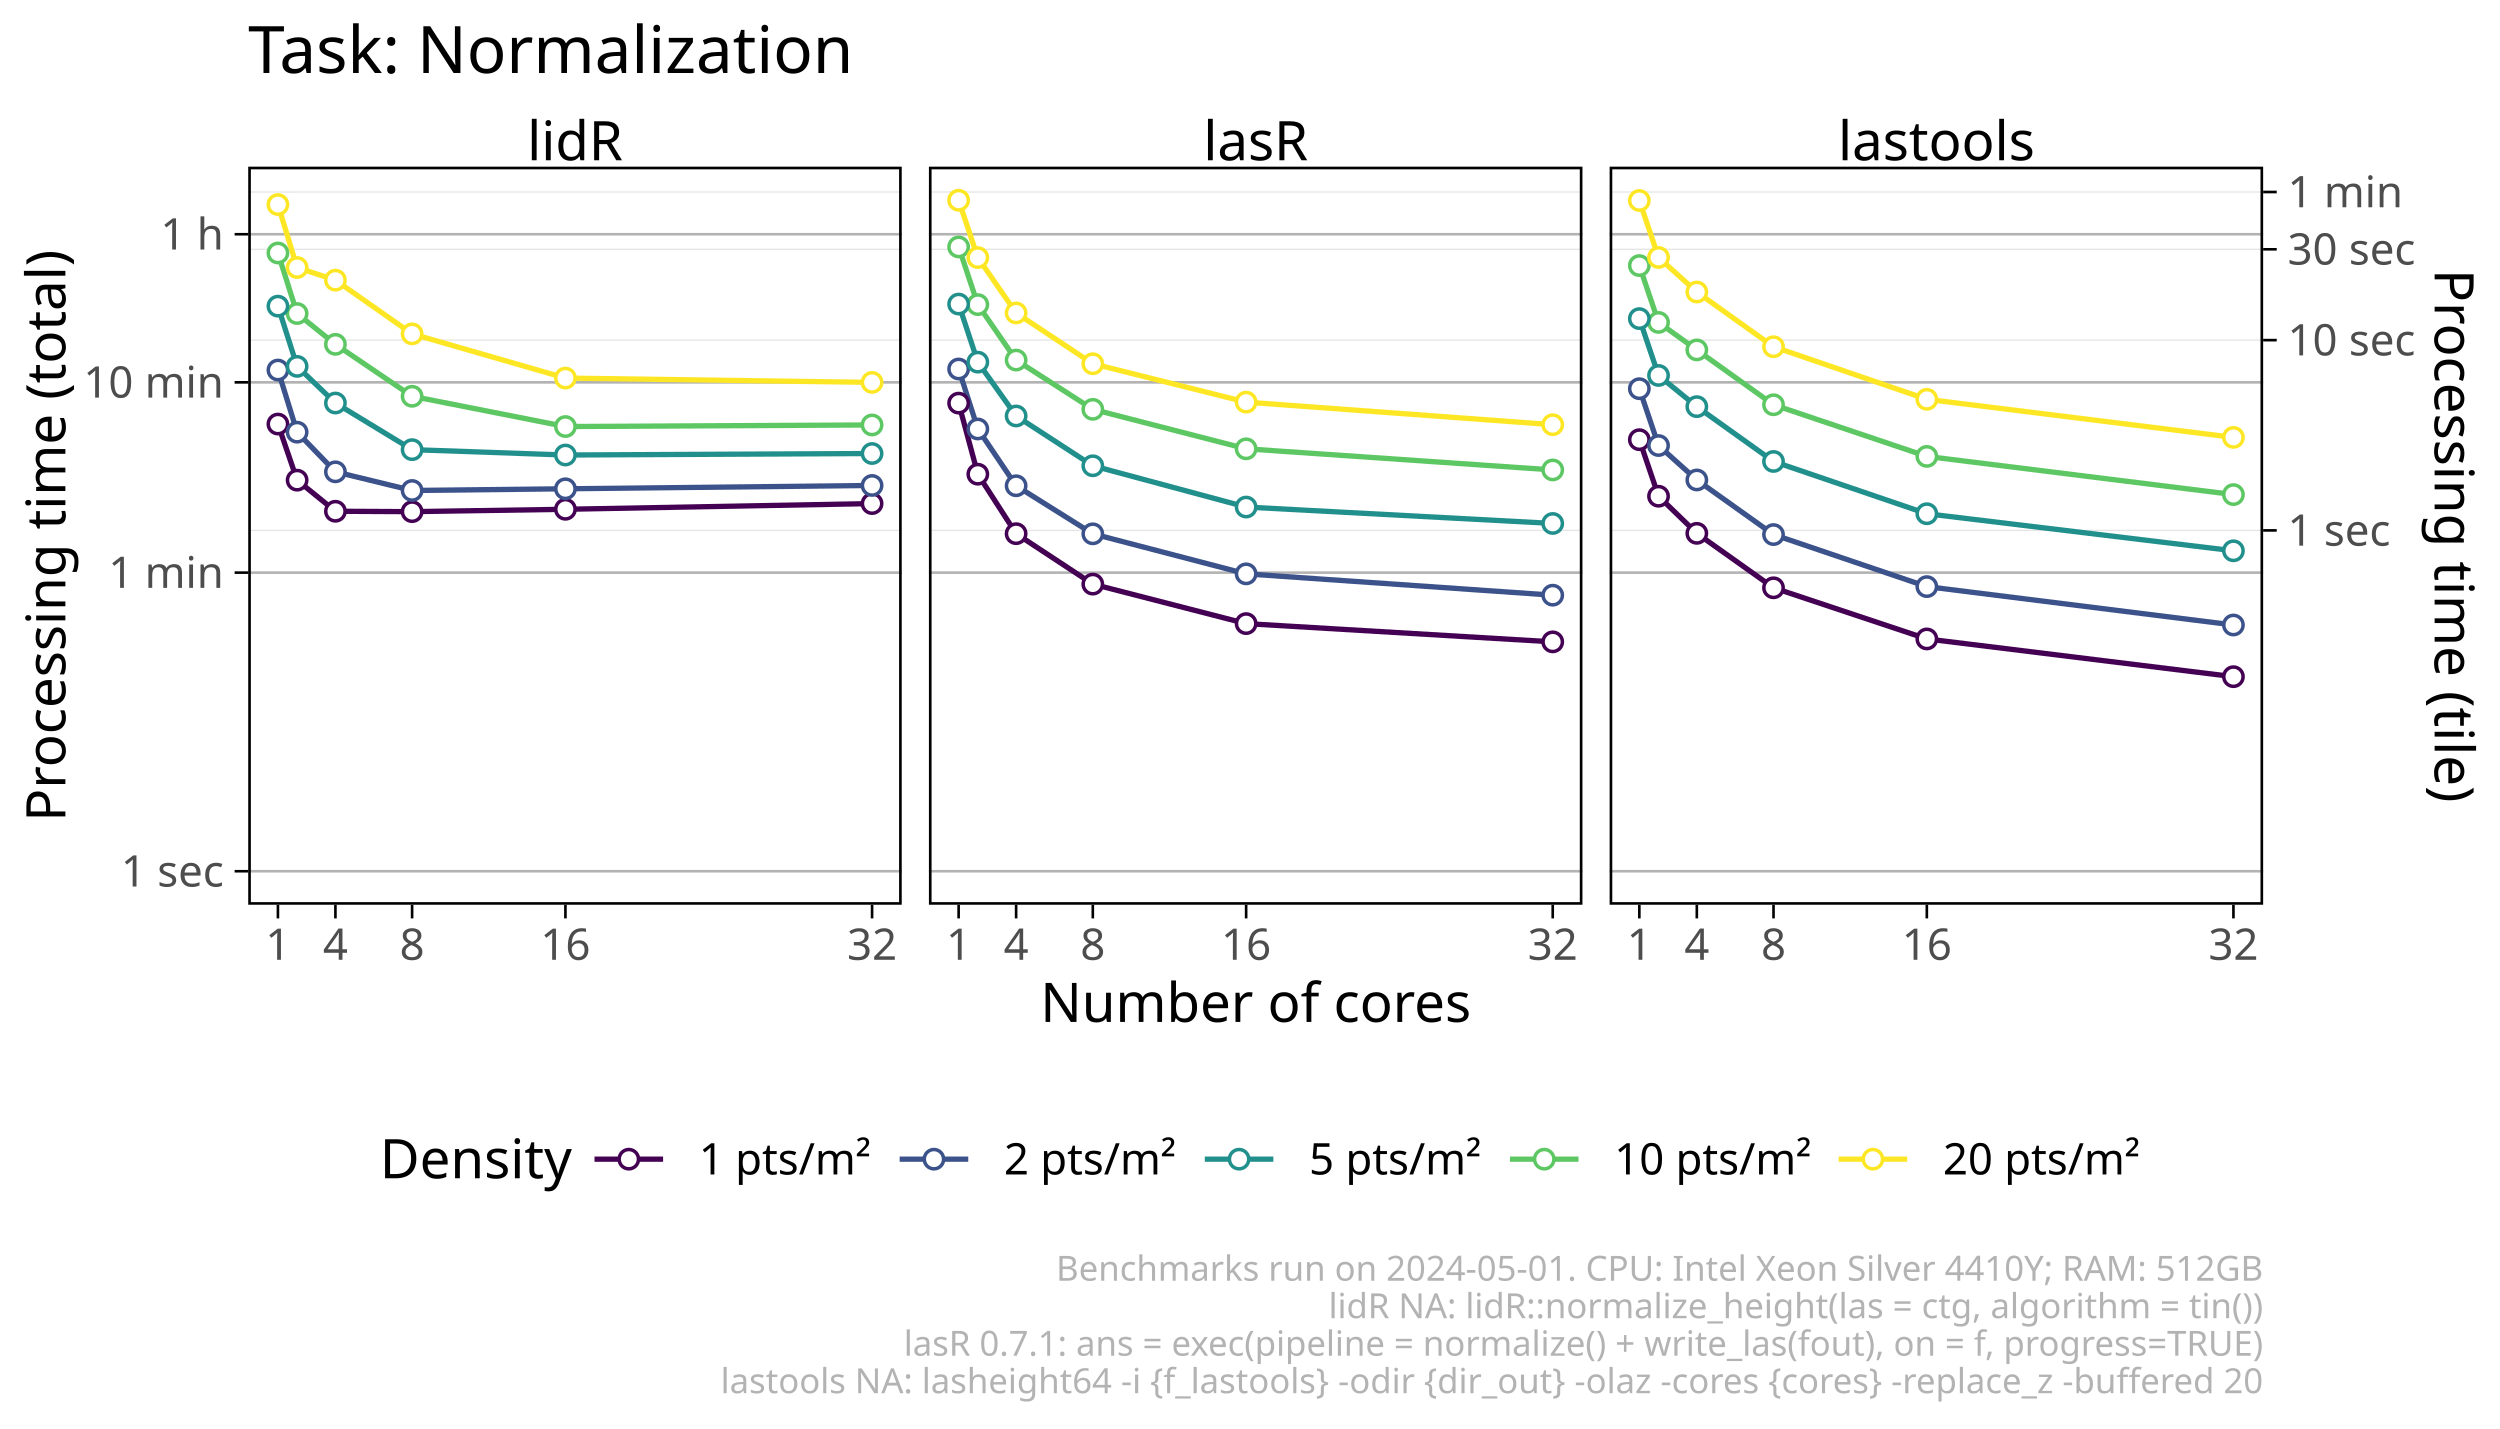
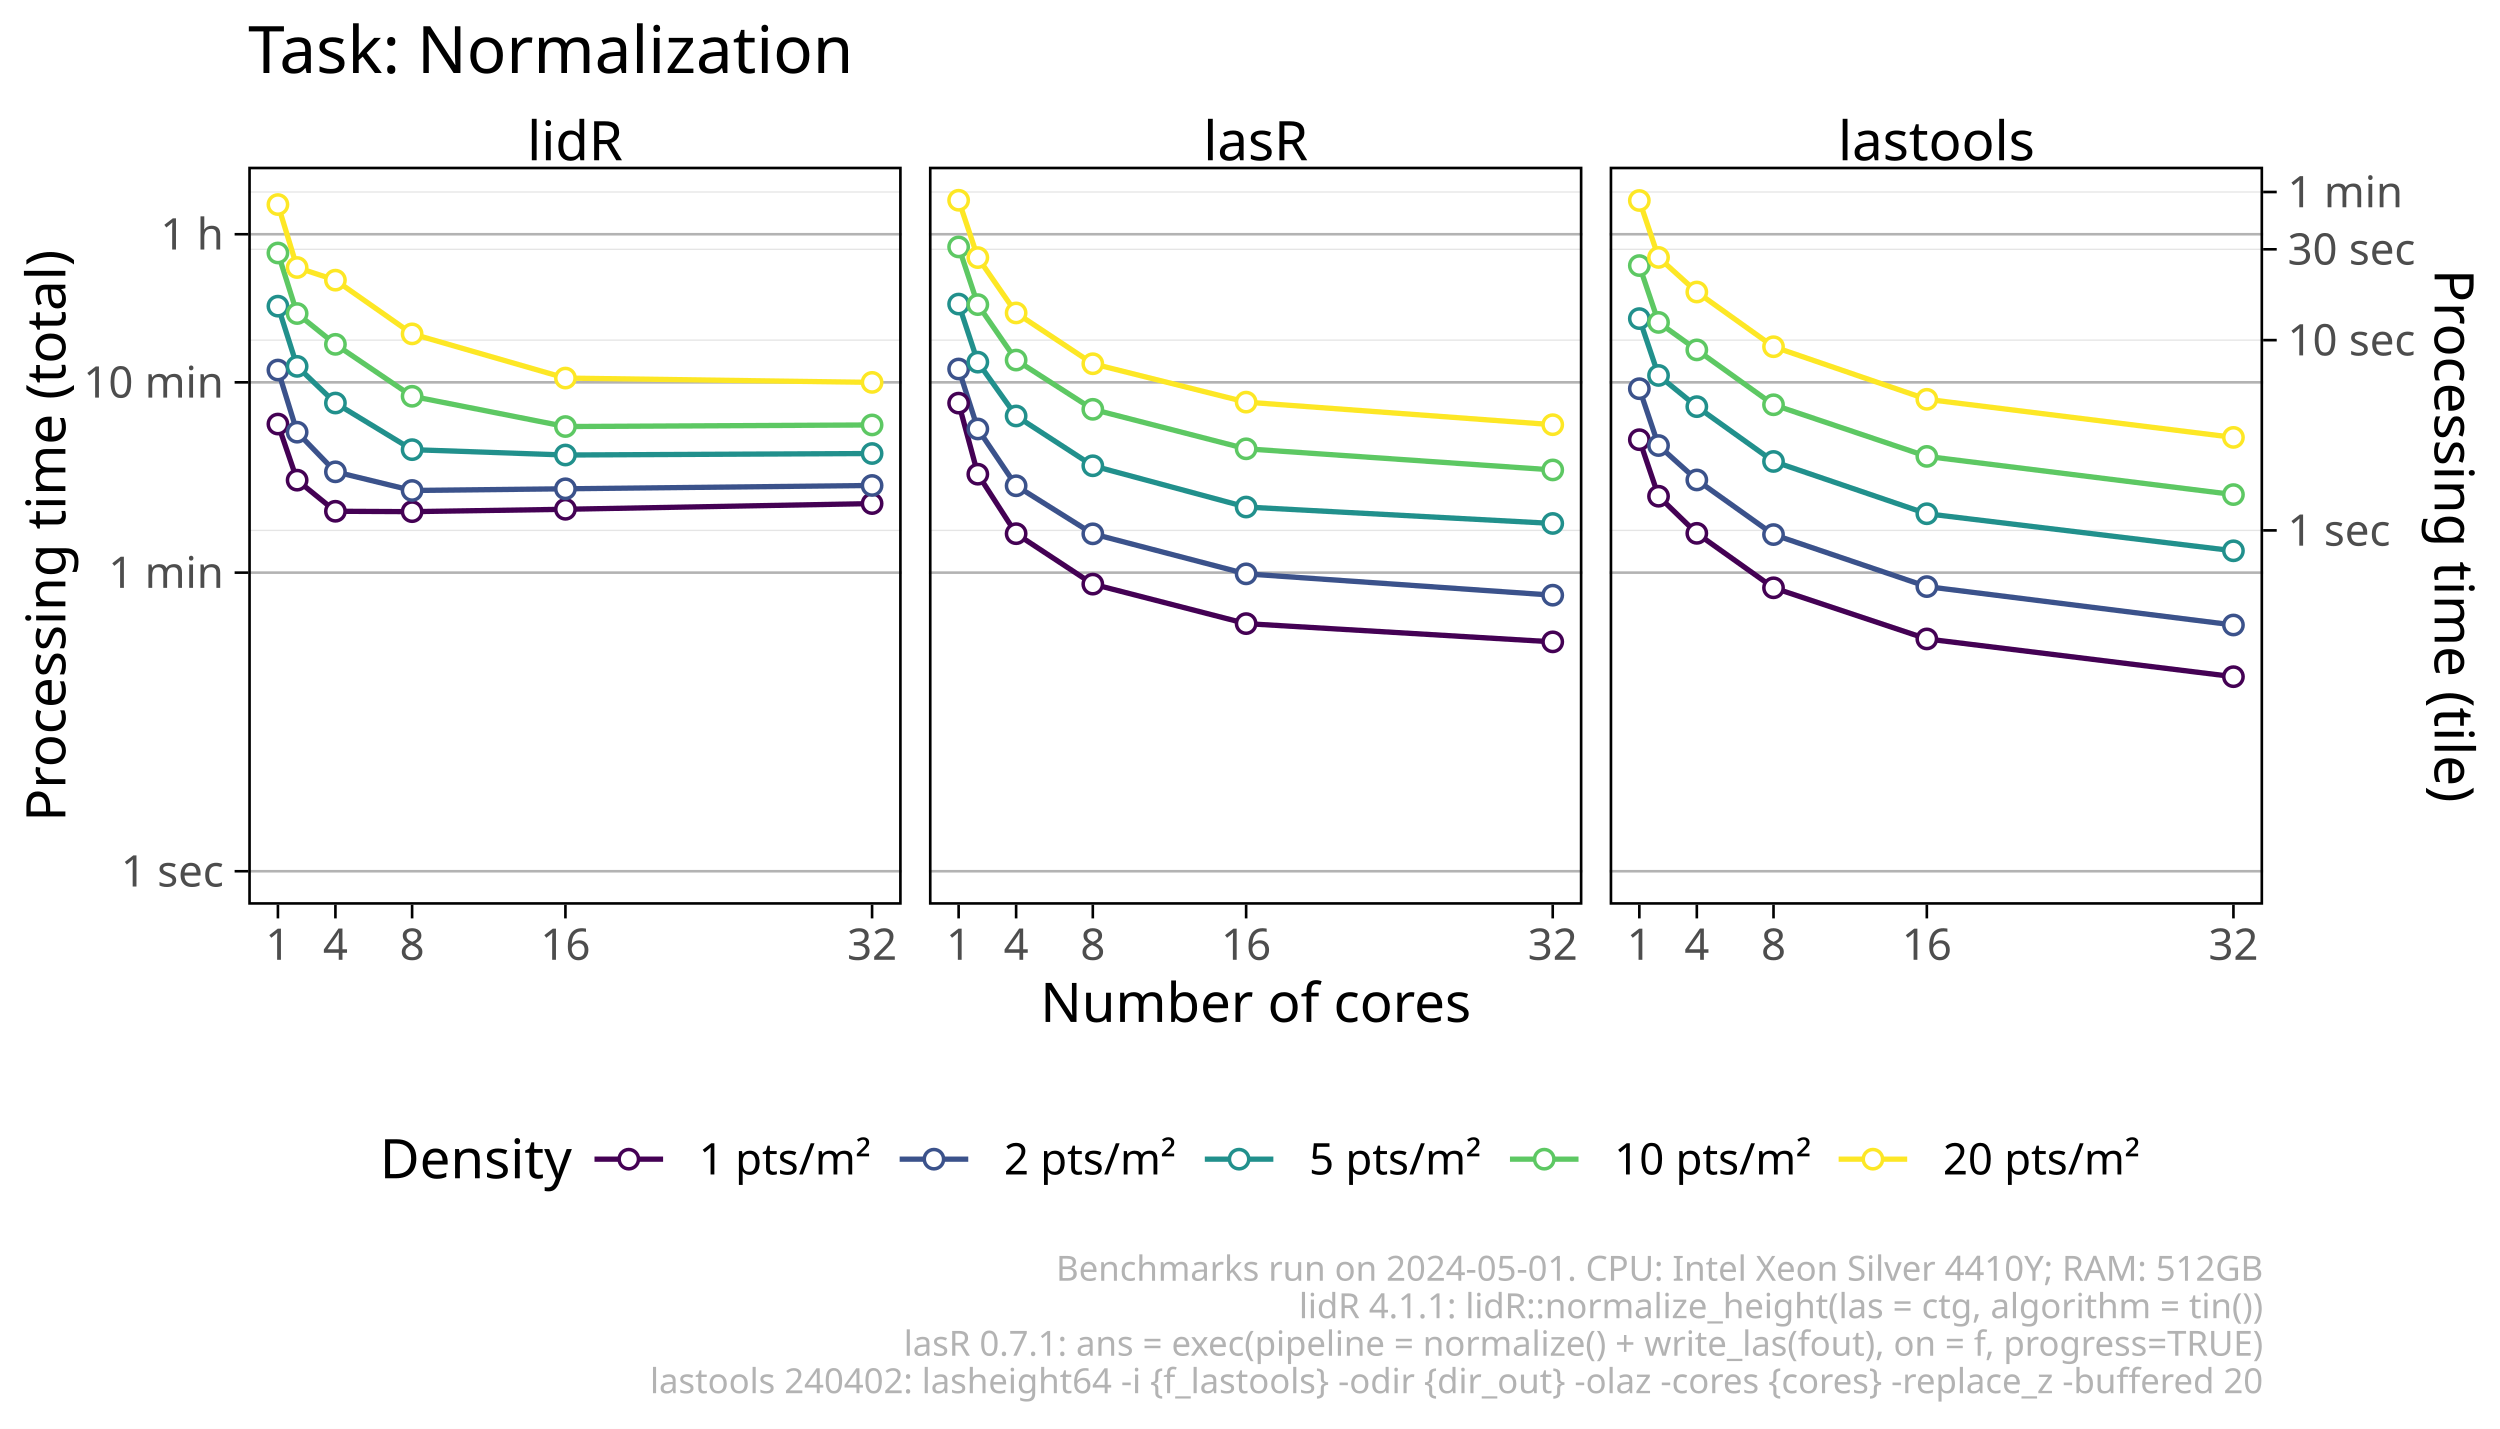
<svg xmlns="http://www.w3.org/2000/svg" class="svglite" width="504.00pt" height="288.00pt" viewBox="0 0 504.00 288.00">
  <defs>
    <style type="text/css">
    .svglite line, .svglite polyline, .svglite polygon, .svglite path, .svglite rect, .svglite circle {
      fill: none;
      stroke: #000000;
      stroke-linecap: round;
      stroke-linejoin: round;
      stroke-miterlimit: 10.00;
    }
    .svglite text {
      white-space: pre;
    }
  </style>
  </defs>
  <rect width="100%" height="100%" style="stroke: none; fill: #FFFFFF;" />
  <defs>
    <clipPath id="cpMC4wMHw1MDQuMDB8MC4wMHwyODguMDA=">
      <rect x="0.00" y="0.00" width="504.00" height="288.00" />
    </clipPath>
  </defs>
  <g clip-path="url(#cpMC4wMHw1MDQuMDB8MC4wMHwyODguMDA=)">
    <rect x="0.00" y="0.00" width="504.00" height="288.00" style="stroke-width: 1.07; stroke: #FFFFFF; fill: #FFFFFF;" />
  </g>
  <defs>
    <clipPath id="cpNTAuMDR8MTgxLjc5fDMzLjYwfDE4Mi40MQ==">
      <rect x="50.04" y="33.60" width="131.75" height="148.80" />
    </clipPath>
  </defs>
  <g clip-path="url(#cpNTAuMDR8MTgxLjc5fDMzLjYwfDE4Mi40MQ==)">
    <rect x="50.04" y="33.60" width="131.75" height="148.80" style="stroke-width: 1.07; stroke: none; fill: #FFFFFF;" />
    <polyline points="50.04,106.93 181.79,106.93 " style="stroke-width: 0.27; stroke: #E5E5E5; stroke-linecap: butt;" />
    <polyline points="50.04,68.57 181.79,68.57 " style="stroke-width: 0.27; stroke: #E5E5E5; stroke-linecap: butt;" />
    <polyline points="50.04,50.26 181.79,50.26 " style="stroke-width: 0.27; stroke: #E5E5E5; stroke-linecap: butt;" />
    <polyline points="50.04,38.71 181.79,38.71 " style="stroke-width: 0.27; stroke: #E5E5E5; stroke-linecap: butt;" />
    <polyline points="50.04,175.64 181.79,175.64 " style="stroke-width: 0.53; stroke: #B3B3B3; stroke-linecap: butt;" />
    <polyline points="50.04,115.44 181.79,115.44 " style="stroke-width: 0.53; stroke: #B3B3B3; stroke-linecap: butt;" />
    <polyline points="50.04,77.08 181.79,77.08 " style="stroke-width: 0.53; stroke: #B3B3B3; stroke-linecap: butt;" />
    <polyline points="50.04,47.22 181.79,47.22 " style="stroke-width: 0.53; stroke: #B3B3B3; stroke-linecap: butt;" />
    <polyline points="56.03,85.49 59.90,96.80 67.62,103.07 83.08,103.15 113.99,102.67 175.81,101.52 " style="stroke-width: 1.07; stroke: #440154; stroke-linecap: butt;" />
    <polyline points="56.03,74.60 59.90,87.13 67.62,95.12 83.08,98.88 113.99,98.54 175.81,97.87 " style="stroke-width: 1.07; stroke: #3B528B; stroke-linecap: butt;" />
    <polyline points="56.03,61.72 59.90,73.86 67.62,81.25 83.08,90.65 113.99,91.73 175.81,91.43 " style="stroke-width: 1.07; stroke: #21908C; stroke-linecap: butt;" />
    <polyline points="56.03,51.00 59.90,63.21 67.62,69.42 83.08,79.89 113.99,85.99 175.81,85.67 " style="stroke-width: 1.07; stroke: #5DC863; stroke-linecap: butt;" />
    <polyline points="56.03,41.24 59.90,53.93 67.62,56.48 83.08,67.31 113.99,76.22 175.81,77.09 " style="stroke-width: 1.07; stroke: #FDE725; stroke-linecap: butt;" />
    <circle cx="56.03" cy="85.49" r="1.95" style="stroke-width: 0.71; stroke: #440154; fill: #FFFFFF;" />
+     <circle cx="56.03" cy="74.60" r="1.95" style="stroke-width: 0.71; stroke: #3B528B; fill: #FFFFFF;" />
+     <circle cx="56.03" cy="61.72" r="1.95" style="stroke-width: 0.71; stroke: #21908C; fill: #FFFFFF;" />
+     <circle cx="56.03" cy="51.00" r="1.95" style="stroke-width: 0.71; stroke: #5DC863; fill: #FFFFFF;" />
+     <circle cx="56.03" cy="41.24" r="1.95" style="stroke-width: 0.71; stroke: #FDE725; fill: #FFFFFF;" />
+     <circle cx="59.90" cy="96.80" r="1.95" style="stroke-width: 0.71; stroke: #440154; fill: #FFFFFF;" />
+     <circle cx="59.90" cy="87.13" r="1.95" style="stroke-width: 0.71; stroke: #3B528B; fill: #FFFFFF;" />
+     <circle cx="59.90" cy="73.86" r="1.95" style="stroke-width: 0.71; stroke: #21908C; fill: #FFFFFF;" />
+     <circle cx="59.90" cy="63.21" r="1.95" style="stroke-width: 0.71; stroke: #5DC863; fill: #FFFFFF;" />
+     <circle cx="59.90" cy="53.93" r="1.95" style="stroke-width: 0.71; stroke: #FDE725; fill: #FFFFFF;" />
+     <circle cx="67.62" cy="103.07" r="1.95" style="stroke-width: 0.71; stroke: #440154; fill: #FFFFFF;" />
+     <circle cx="67.62" cy="95.12" r="1.95" style="stroke-width: 0.71; stroke: #3B528B; fill: #FFFFFF;" />
+     <circle cx="67.62" cy="81.25" r="1.95" style="stroke-width: 0.71; stroke: #21908C; fill: #FFFFFF;" />
+     <circle cx="67.62" cy="69.42" r="1.95" style="stroke-width: 0.71; stroke: #5DC863; fill: #FFFFFF;" />
+     <circle cx="67.62" cy="56.48" r="1.95" style="stroke-width: 0.71; stroke: #FDE725; fill: #FFFFFF;" />
+     <circle cx="83.08" cy="103.15" r="1.95" style="stroke-width: 0.71; stroke: #440154; fill: #FFFFFF;" />
+     <circle cx="83.08" cy="98.88" r="1.95" style="stroke-width: 0.71; stroke: #3B528B; fill: #FFFFFF;" />
+     <circle cx="83.08" cy="90.65" r="1.95" style="stroke-width: 0.71; stroke: #21908C; fill: #FFFFFF;" />
+     <circle cx="83.08" cy="79.89" r="1.95" style="stroke-width: 0.71; stroke: #5DC863; fill: #FFFFFF;" />
+     <circle cx="83.08" cy="67.31" r="1.95" style="stroke-width: 0.71; stroke: #FDE725; fill: #FFFFFF;" />
    <circle cx="113.99" cy="102.67" r="1.95" style="stroke-width: 0.71; stroke: #440154; fill: #FFFFFF;" />
-     <circle cx="59.90" cy="96.80" r="1.95" style="stroke-width: 0.71; stroke: #440154; fill: #FFFFFF;" />
+     <circle cx="113.99" cy="98.54" r="1.95" style="stroke-width: 0.71; stroke: #3B528B; fill: #FFFFFF;" />
+     <circle cx="113.99" cy="91.73" r="1.95" style="stroke-width: 0.71; stroke: #21908C; fill: #FFFFFF;" />
+     <circle cx="113.99" cy="85.99" r="1.95" style="stroke-width: 0.71; stroke: #5DC863; fill: #FFFFFF;" />
+     <circle cx="113.99" cy="76.22" r="1.95" style="stroke-width: 0.71; stroke: #FDE725; fill: #FFFFFF;" />
    <circle cx="175.81" cy="101.52" r="1.95" style="stroke-width: 0.71; stroke: #440154; fill: #FFFFFF;" />
-     <circle cx="67.62" cy="103.07" r="1.95" style="stroke-width: 0.71; stroke: #440154; fill: #FFFFFF;" />
-     <circle cx="83.08" cy="103.15" r="1.95" style="stroke-width: 0.71; stroke: #440154; fill: #FFFFFF;" />
-     <circle cx="56.03" cy="51.00" r="1.95" style="stroke-width: 0.71; stroke: #5DC863; fill: #FFFFFF;" />
-     <circle cx="113.99" cy="85.99" r="1.95" style="stroke-width: 0.71; stroke: #5DC863; fill: #FFFFFF;" />
-     <circle cx="59.90" cy="63.21" r="1.95" style="stroke-width: 0.71; stroke: #5DC863; fill: #FFFFFF;" />
+     <circle cx="175.81" cy="97.87" r="1.95" style="stroke-width: 0.71; stroke: #3B528B; fill: #FFFFFF;" />
+     <circle cx="175.81" cy="91.43" r="1.95" style="stroke-width: 0.71; stroke: #21908C; fill: #FFFFFF;" />
    <circle cx="175.81" cy="85.67" r="1.95" style="stroke-width: 0.71; stroke: #5DC863; fill: #FFFFFF;" />
-     <circle cx="67.62" cy="69.42" r="1.95" style="stroke-width: 0.71; stroke: #5DC863; fill: #FFFFFF;" />
-     <circle cx="83.08" cy="79.89" r="1.95" style="stroke-width: 0.71; stroke: #5DC863; fill: #FFFFFF;" />
-     <circle cx="56.03" cy="74.60" r="1.95" style="stroke-width: 0.71; stroke: #3B528B; fill: #FFFFFF;" />
-     <circle cx="113.99" cy="98.54" r="1.95" style="stroke-width: 0.71; stroke: #3B528B; fill: #FFFFFF;" />
-     <circle cx="59.90" cy="87.13" r="1.95" style="stroke-width: 0.71; stroke: #3B528B; fill: #FFFFFF;" />
-     <circle cx="175.81" cy="97.87" r="1.95" style="stroke-width: 0.71; stroke: #3B528B; fill: #FFFFFF;" />
-     <circle cx="67.62" cy="95.12" r="1.95" style="stroke-width: 0.71; stroke: #3B528B; fill: #FFFFFF;" />
-     <circle cx="83.08" cy="98.88" r="1.95" style="stroke-width: 0.71; stroke: #3B528B; fill: #FFFFFF;" />
-     <circle cx="56.03" cy="41.24" r="1.95" style="stroke-width: 0.71; stroke: #FDE725; fill: #FFFFFF;" />
-     <circle cx="113.99" cy="76.22" r="1.95" style="stroke-width: 0.71; stroke: #FDE725; fill: #FFFFFF;" />
-     <circle cx="59.90" cy="53.93" r="1.95" style="stroke-width: 0.71; stroke: #FDE725; fill: #FFFFFF;" />
    <circle cx="175.81" cy="77.09" r="1.95" style="stroke-width: 0.71; stroke: #FDE725; fill: #FFFFFF;" />
-     <circle cx="67.62" cy="56.48" r="1.95" style="stroke-width: 0.71; stroke: #FDE725; fill: #FFFFFF;" />
-     <circle cx="83.08" cy="67.31" r="1.95" style="stroke-width: 0.71; stroke: #FDE725; fill: #FFFFFF;" />
-     <circle cx="56.03" cy="61.72" r="1.95" style="stroke-width: 0.71; stroke: #21908C; fill: #FFFFFF;" />
-     <circle cx="113.99" cy="91.73" r="1.95" style="stroke-width: 0.71; stroke: #21908C; fill: #FFFFFF;" />
-     <circle cx="59.90" cy="73.86" r="1.95" style="stroke-width: 0.71; stroke: #21908C; fill: #FFFFFF;" />
-     <circle cx="175.81" cy="91.43" r="1.95" style="stroke-width: 0.71; stroke: #21908C; fill: #FFFFFF;" />
-     <circle cx="67.62" cy="81.25" r="1.95" style="stroke-width: 0.71; stroke: #21908C; fill: #FFFFFF;" />
-     <circle cx="83.08" cy="90.65" r="1.95" style="stroke-width: 0.71; stroke: #21908C; fill: #FFFFFF;" />
    <rect x="50.04" y="33.60" width="131.75" height="148.80" style="stroke-width: 1.07;" />
  </g>
  <g clip-path="url(#cpMC4wMHw1MDQuMDB8MC4wMHwyODguMDA=)">
</g>
  <defs>
    <clipPath id="cpMTg3LjI3fDMxOS4wMnwzMy42MHwxODIuNDE=">
      <rect x="187.27" y="33.60" width="131.75" height="148.80" />
    </clipPath>
  </defs>
  <g clip-path="url(#cpMTg3LjI3fDMxOS4wMnwzMy42MHwxODIuNDE=)">
    <rect x="187.27" y="33.60" width="131.75" height="148.80" style="stroke-width: 1.07; stroke: none; fill: #FFFFFF;" />
    <polyline points="187.27,106.93 319.02,106.93 " style="stroke-width: 0.27; stroke: #E5E5E5; stroke-linecap: butt;" />
    <polyline points="187.27,68.57 319.02,68.57 " style="stroke-width: 0.27; stroke: #E5E5E5; stroke-linecap: butt;" />
    <polyline points="187.27,50.26 319.02,50.26 " style="stroke-width: 0.27; stroke: #E5E5E5; stroke-linecap: butt;" />
    <polyline points="187.27,38.71 319.02,38.71 " style="stroke-width: 0.27; stroke: #E5E5E5; stroke-linecap: butt;" />
    <polyline points="187.27,175.64 319.02,175.64 " style="stroke-width: 0.53; stroke: #B3B3B3; stroke-linecap: butt;" />
    <polyline points="187.27,115.44 319.02,115.44 " style="stroke-width: 0.53; stroke: #B3B3B3; stroke-linecap: butt;" />
    <polyline points="187.27,77.08 319.02,77.08 " style="stroke-width: 0.53; stroke: #B3B3B3; stroke-linecap: butt;" />
    <polyline points="187.27,47.22 319.02,47.22 " style="stroke-width: 0.53; stroke: #B3B3B3; stroke-linecap: butt;" />
    <polyline points="193.26,81.27 197.13,95.60 204.85,107.59 220.31,117.76 251.22,125.72 313.03,129.40 " style="stroke-width: 1.07; stroke: #440154; stroke-linecap: butt;" />
    <polyline points="193.26,74.39 197.13,86.48 204.85,97.93 220.31,107.62 251.22,115.69 313.03,119.99 " style="stroke-width: 1.07; stroke: #3B528B; stroke-linecap: butt;" />
    <polyline points="193.26,61.30 197.13,73.01 204.85,83.86 220.31,93.90 251.22,102.22 313.03,105.53 " style="stroke-width: 1.07; stroke: #21908C; stroke-linecap: butt;" />
    <polyline points="193.26,49.78 197.13,61.41 204.85,72.59 220.31,82.52 251.22,90.48 313.03,94.74 " style="stroke-width: 1.07; stroke: #5DC863; stroke-linecap: butt;" />
    <polyline points="193.26,40.37 197.13,51.93 204.85,63.09 220.31,73.33 251.22,81.07 313.03,85.62 " style="stroke-width: 1.07; stroke: #FDE725; stroke-linecap: butt;" />
    <circle cx="193.26" cy="81.27" r="1.95" style="stroke-width: 0.71; stroke: #440154; fill: #FFFFFF;" />
+     <circle cx="193.26" cy="74.39" r="1.95" style="stroke-width: 0.71; stroke: #3B528B; fill: #FFFFFF;" />
+     <circle cx="193.26" cy="61.30" r="1.95" style="stroke-width: 0.71; stroke: #21908C; fill: #FFFFFF;" />
+     <circle cx="193.26" cy="49.78" r="1.95" style="stroke-width: 0.71; stroke: #5DC863; fill: #FFFFFF;" />
+     <circle cx="193.26" cy="40.37" r="1.95" style="stroke-width: 0.71; stroke: #FDE725; fill: #FFFFFF;" />
+     <circle cx="197.13" cy="95.60" r="1.95" style="stroke-width: 0.71; stroke: #440154; fill: #FFFFFF;" />
+     <circle cx="197.13" cy="86.48" r="1.95" style="stroke-width: 0.71; stroke: #3B528B; fill: #FFFFFF;" />
+     <circle cx="197.13" cy="73.01" r="1.95" style="stroke-width: 0.71; stroke: #21908C; fill: #FFFFFF;" />
+     <circle cx="197.13" cy="61.41" r="1.95" style="stroke-width: 0.71; stroke: #5DC863; fill: #FFFFFF;" />
+     <circle cx="197.13" cy="51.93" r="1.95" style="stroke-width: 0.71; stroke: #FDE725; fill: #FFFFFF;" />
+     <circle cx="204.85" cy="107.59" r="1.95" style="stroke-width: 0.71; stroke: #440154; fill: #FFFFFF;" />
+     <circle cx="204.85" cy="97.93" r="1.95" style="stroke-width: 0.71; stroke: #3B528B; fill: #FFFFFF;" />
+     <circle cx="204.85" cy="83.86" r="1.95" style="stroke-width: 0.71; stroke: #21908C; fill: #FFFFFF;" />
+     <circle cx="204.85" cy="72.59" r="1.95" style="stroke-width: 0.71; stroke: #5DC863; fill: #FFFFFF;" />
+     <circle cx="204.85" cy="63.09" r="1.95" style="stroke-width: 0.71; stroke: #FDE725; fill: #FFFFFF;" />
+     <circle cx="220.31" cy="117.76" r="1.95" style="stroke-width: 0.71; stroke: #440154; fill: #FFFFFF;" />
+     <circle cx="220.31" cy="107.62" r="1.95" style="stroke-width: 0.71; stroke: #3B528B; fill: #FFFFFF;" />
+     <circle cx="220.31" cy="93.90" r="1.95" style="stroke-width: 0.71; stroke: #21908C; fill: #FFFFFF;" />
+     <circle cx="220.31" cy="82.52" r="1.95" style="stroke-width: 0.71; stroke: #5DC863; fill: #FFFFFF;" />
+     <circle cx="220.31" cy="73.33" r="1.95" style="stroke-width: 0.71; stroke: #FDE725; fill: #FFFFFF;" />
    <circle cx="251.22" cy="125.72" r="1.95" style="stroke-width: 0.71; stroke: #440154; fill: #FFFFFF;" />
-     <circle cx="197.13" cy="95.60" r="1.95" style="stroke-width: 0.71; stroke: #440154; fill: #FFFFFF;" />
+     <circle cx="251.22" cy="115.69" r="1.95" style="stroke-width: 0.71; stroke: #3B528B; fill: #FFFFFF;" />
+     <circle cx="251.22" cy="102.22" r="1.95" style="stroke-width: 0.71; stroke: #21908C; fill: #FFFFFF;" />
+     <circle cx="251.22" cy="90.48" r="1.95" style="stroke-width: 0.71; stroke: #5DC863; fill: #FFFFFF;" />
+     <circle cx="251.22" cy="81.07" r="1.95" style="stroke-width: 0.71; stroke: #FDE725; fill: #FFFFFF;" />
    <circle cx="313.03" cy="129.40" r="1.95" style="stroke-width: 0.71; stroke: #440154; fill: #FFFFFF;" />
-     <circle cx="204.85" cy="107.59" r="1.95" style="stroke-width: 0.71; stroke: #440154; fill: #FFFFFF;" />
-     <circle cx="220.31" cy="117.76" r="1.95" style="stroke-width: 0.71; stroke: #440154; fill: #FFFFFF;" />
-     <circle cx="193.26" cy="49.78" r="1.95" style="stroke-width: 0.71; stroke: #5DC863; fill: #FFFFFF;" />
-     <circle cx="251.22" cy="90.48" r="1.95" style="stroke-width: 0.71; stroke: #5DC863; fill: #FFFFFF;" />
-     <circle cx="197.13" cy="61.41" r="1.95" style="stroke-width: 0.71; stroke: #5DC863; fill: #FFFFFF;" />
+     <circle cx="313.03" cy="119.99" r="1.95" style="stroke-width: 0.71; stroke: #3B528B; fill: #FFFFFF;" />
+     <circle cx="313.03" cy="105.53" r="1.95" style="stroke-width: 0.71; stroke: #21908C; fill: #FFFFFF;" />
    <circle cx="313.03" cy="94.74" r="1.95" style="stroke-width: 0.71; stroke: #5DC863; fill: #FFFFFF;" />
-     <circle cx="204.85" cy="72.59" r="1.95" style="stroke-width: 0.71; stroke: #5DC863; fill: #FFFFFF;" />
-     <circle cx="220.31" cy="82.52" r="1.95" style="stroke-width: 0.71; stroke: #5DC863; fill: #FFFFFF;" />
-     <circle cx="193.26" cy="74.39" r="1.95" style="stroke-width: 0.71; stroke: #3B528B; fill: #FFFFFF;" />
-     <circle cx="251.22" cy="115.69" r="1.95" style="stroke-width: 0.71; stroke: #3B528B; fill: #FFFFFF;" />
-     <circle cx="197.13" cy="86.48" r="1.95" style="stroke-width: 0.71; stroke: #3B528B; fill: #FFFFFF;" />
-     <circle cx="313.03" cy="119.99" r="1.95" style="stroke-width: 0.71; stroke: #3B528B; fill: #FFFFFF;" />
-     <circle cx="204.85" cy="97.93" r="1.95" style="stroke-width: 0.71; stroke: #3B528B; fill: #FFFFFF;" />
-     <circle cx="220.31" cy="107.62" r="1.95" style="stroke-width: 0.71; stroke: #3B528B; fill: #FFFFFF;" />
-     <circle cx="193.26" cy="40.37" r="1.95" style="stroke-width: 0.71; stroke: #FDE725; fill: #FFFFFF;" />
-     <circle cx="251.22" cy="81.07" r="1.95" style="stroke-width: 0.71; stroke: #FDE725; fill: #FFFFFF;" />
-     <circle cx="197.13" cy="51.93" r="1.95" style="stroke-width: 0.71; stroke: #FDE725; fill: #FFFFFF;" />
    <circle cx="313.03" cy="85.62" r="1.95" style="stroke-width: 0.71; stroke: #FDE725; fill: #FFFFFF;" />
-     <circle cx="204.85" cy="63.09" r="1.95" style="stroke-width: 0.71; stroke: #FDE725; fill: #FFFFFF;" />
-     <circle cx="220.31" cy="73.33" r="1.95" style="stroke-width: 0.71; stroke: #FDE725; fill: #FFFFFF;" />
-     <circle cx="193.26" cy="61.30" r="1.95" style="stroke-width: 0.71; stroke: #21908C; fill: #FFFFFF;" />
-     <circle cx="251.22" cy="102.22" r="1.95" style="stroke-width: 0.71; stroke: #21908C; fill: #FFFFFF;" />
-     <circle cx="197.13" cy="73.01" r="1.95" style="stroke-width: 0.71; stroke: #21908C; fill: #FFFFFF;" />
-     <circle cx="313.03" cy="105.53" r="1.95" style="stroke-width: 0.71; stroke: #21908C; fill: #FFFFFF;" />
-     <circle cx="204.85" cy="83.86" r="1.95" style="stroke-width: 0.71; stroke: #21908C; fill: #FFFFFF;" />
-     <circle cx="220.31" cy="93.90" r="1.95" style="stroke-width: 0.71; stroke: #21908C; fill: #FFFFFF;" />
    <rect x="187.27" y="33.60" width="131.75" height="148.80" style="stroke-width: 1.07;" />
  </g>
  <g clip-path="url(#cpMC4wMHw1MDQuMDB8MC4wMHwyODguMDA=)">
</g>
  <defs>
    <clipPath id="cpMzI0LjUwfDQ1Ni4yNXwzMy42MHwxODIuNDE=">
      <rect x="324.50" y="33.60" width="131.75" height="148.80" />
    </clipPath>
  </defs>
  <g clip-path="url(#cpMzI0LjUwfDQ1Ni4yNXwzMy42MHwxODIuNDE=)">
    <rect x="324.50" y="33.60" width="131.75" height="148.80" style="stroke-width: 1.07; stroke: none; fill: #FFFFFF;" />
    <polyline points="324.50,106.93 456.25,106.93 " style="stroke-width: 0.27; stroke: #E5E5E5; stroke-linecap: butt;" />
    <polyline points="324.50,68.57 456.25,68.57 " style="stroke-width: 0.27; stroke: #E5E5E5; stroke-linecap: butt;" />
    <polyline points="324.50,50.26 456.25,50.26 " style="stroke-width: 0.27; stroke: #E5E5E5; stroke-linecap: butt;" />
    <polyline points="324.50,38.71 456.25,38.71 " style="stroke-width: 0.27; stroke: #E5E5E5; stroke-linecap: butt;" />
    <polyline points="324.50,175.64 456.25,175.64 " style="stroke-width: 0.53; stroke: #B3B3B3; stroke-linecap: butt;" />
    <polyline points="324.50,115.44 456.25,115.44 " style="stroke-width: 0.53; stroke: #B3B3B3; stroke-linecap: butt;" />
    <polyline points="324.50,77.08 456.25,77.08 " style="stroke-width: 0.53; stroke: #B3B3B3; stroke-linecap: butt;" />
    <polyline points="324.50,47.22 456.25,47.22 " style="stroke-width: 0.53; stroke: #B3B3B3; stroke-linecap: butt;" />
    <polyline points="330.49,88.64 334.36,100.04 342.08,107.52 357.54,118.50 388.45,128.81 450.26,136.42 " style="stroke-width: 1.07; stroke: #440154; stroke-linecap: butt;" />
    <polyline points="330.49,78.36 334.36,89.82 342.08,96.76 357.54,107.77 388.45,118.26 450.26,126.00 " style="stroke-width: 1.07; stroke: #3B528B; stroke-linecap: butt;" />
    <polyline points="330.49,64.23 334.36,75.69 342.08,81.98 357.54,93.03 388.45,103.57 450.26,111.04 " style="stroke-width: 1.07; stroke: #21908C; stroke-linecap: butt;" />
    <polyline points="330.49,53.54 334.36,65.00 342.08,70.54 357.54,81.60 388.45,92.01 450.26,99.71 " style="stroke-width: 1.07; stroke: #5DC863; stroke-linecap: butt;" />
    <polyline points="330.49,40.42 334.36,51.90 342.08,58.87 357.54,69.90 388.45,80.50 450.26,88.18 " style="stroke-width: 1.07; stroke: #FDE725; stroke-linecap: butt;" />
    <circle cx="330.49" cy="88.64" r="1.95" style="stroke-width: 0.71; stroke: #440154; fill: #FFFFFF;" />
+     <circle cx="330.49" cy="78.36" r="1.95" style="stroke-width: 0.71; stroke: #3B528B; fill: #FFFFFF;" />
+     <circle cx="330.49" cy="64.23" r="1.95" style="stroke-width: 0.71; stroke: #21908C; fill: #FFFFFF;" />
+     <circle cx="330.49" cy="53.54" r="1.95" style="stroke-width: 0.71; stroke: #5DC863; fill: #FFFFFF;" />
+     <circle cx="330.49" cy="40.42" r="1.95" style="stroke-width: 0.71; stroke: #FDE725; fill: #FFFFFF;" />
+     <circle cx="334.36" cy="100.04" r="1.95" style="stroke-width: 0.71; stroke: #440154; fill: #FFFFFF;" />
+     <circle cx="334.36" cy="89.82" r="1.95" style="stroke-width: 0.71; stroke: #3B528B; fill: #FFFFFF;" />
+     <circle cx="334.36" cy="75.69" r="1.95" style="stroke-width: 0.71; stroke: #21908C; fill: #FFFFFF;" />
+     <circle cx="334.36" cy="65.00" r="1.95" style="stroke-width: 0.71; stroke: #5DC863; fill: #FFFFFF;" />
+     <circle cx="334.36" cy="51.90" r="1.95" style="stroke-width: 0.71; stroke: #FDE725; fill: #FFFFFF;" />
+     <circle cx="342.08" cy="107.52" r="1.95" style="stroke-width: 0.71; stroke: #440154; fill: #FFFFFF;" />
+     <circle cx="342.08" cy="96.76" r="1.95" style="stroke-width: 0.71; stroke: #3B528B; fill: #FFFFFF;" />
+     <circle cx="342.08" cy="81.98" r="1.95" style="stroke-width: 0.71; stroke: #21908C; fill: #FFFFFF;" />
+     <circle cx="342.08" cy="70.54" r="1.95" style="stroke-width: 0.71; stroke: #5DC863; fill: #FFFFFF;" />
+     <circle cx="342.08" cy="58.87" r="1.95" style="stroke-width: 0.71; stroke: #FDE725; fill: #FFFFFF;" />
+     <circle cx="357.54" cy="118.50" r="1.95" style="stroke-width: 0.71; stroke: #440154; fill: #FFFFFF;" />
+     <circle cx="357.54" cy="107.77" r="1.95" style="stroke-width: 0.71; stroke: #3B528B; fill: #FFFFFF;" />
+     <circle cx="357.54" cy="93.03" r="1.95" style="stroke-width: 0.71; stroke: #21908C; fill: #FFFFFF;" />
+     <circle cx="357.54" cy="81.60" r="1.95" style="stroke-width: 0.71; stroke: #5DC863; fill: #FFFFFF;" />
+     <circle cx="357.54" cy="69.90" r="1.95" style="stroke-width: 0.71; stroke: #FDE725; fill: #FFFFFF;" />
    <circle cx="388.45" cy="128.81" r="1.95" style="stroke-width: 0.71; stroke: #440154; fill: #FFFFFF;" />
-     <circle cx="334.36" cy="100.04" r="1.95" style="stroke-width: 0.71; stroke: #440154; fill: #FFFFFF;" />
+     <circle cx="388.45" cy="118.26" r="1.95" style="stroke-width: 0.71; stroke: #3B528B; fill: #FFFFFF;" />
+     <circle cx="388.45" cy="103.57" r="1.95" style="stroke-width: 0.71; stroke: #21908C; fill: #FFFFFF;" />
+     <circle cx="388.45" cy="92.01" r="1.95" style="stroke-width: 0.71; stroke: #5DC863; fill: #FFFFFF;" />
+     <circle cx="388.45" cy="80.50" r="1.95" style="stroke-width: 0.71; stroke: #FDE725; fill: #FFFFFF;" />
    <circle cx="450.26" cy="136.42" r="1.95" style="stroke-width: 0.71; stroke: #440154; fill: #FFFFFF;" />
-     <circle cx="342.08" cy="107.52" r="1.95" style="stroke-width: 0.71; stroke: #440154; fill: #FFFFFF;" />
-     <circle cx="357.54" cy="118.50" r="1.95" style="stroke-width: 0.71; stroke: #440154; fill: #FFFFFF;" />
-     <circle cx="330.49" cy="53.54" r="1.95" style="stroke-width: 0.71; stroke: #5DC863; fill: #FFFFFF;" />
-     <circle cx="388.45" cy="92.01" r="1.95" style="stroke-width: 0.71; stroke: #5DC863; fill: #FFFFFF;" />
-     <circle cx="334.36" cy="65.00" r="1.95" style="stroke-width: 0.71; stroke: #5DC863; fill: #FFFFFF;" />
+     <circle cx="450.26" cy="126.00" r="1.95" style="stroke-width: 0.71; stroke: #3B528B; fill: #FFFFFF;" />
+     <circle cx="450.26" cy="111.04" r="1.95" style="stroke-width: 0.71; stroke: #21908C; fill: #FFFFFF;" />
    <circle cx="450.26" cy="99.71" r="1.95" style="stroke-width: 0.71; stroke: #5DC863; fill: #FFFFFF;" />
-     <circle cx="342.08" cy="70.54" r="1.95" style="stroke-width: 0.71; stroke: #5DC863; fill: #FFFFFF;" />
-     <circle cx="357.54" cy="81.60" r="1.95" style="stroke-width: 0.71; stroke: #5DC863; fill: #FFFFFF;" />
-     <circle cx="330.49" cy="78.36" r="1.95" style="stroke-width: 0.71; stroke: #3B528B; fill: #FFFFFF;" />
-     <circle cx="388.45" cy="118.26" r="1.95" style="stroke-width: 0.71; stroke: #3B528B; fill: #FFFFFF;" />
-     <circle cx="334.36" cy="89.82" r="1.95" style="stroke-width: 0.71; stroke: #3B528B; fill: #FFFFFF;" />
-     <circle cx="450.26" cy="126.00" r="1.95" style="stroke-width: 0.71; stroke: #3B528B; fill: #FFFFFF;" />
-     <circle cx="342.08" cy="96.76" r="1.95" style="stroke-width: 0.71; stroke: #3B528B; fill: #FFFFFF;" />
-     <circle cx="357.54" cy="107.77" r="1.95" style="stroke-width: 0.71; stroke: #3B528B; fill: #FFFFFF;" />
-     <circle cx="330.49" cy="40.42" r="1.95" style="stroke-width: 0.71; stroke: #FDE725; fill: #FFFFFF;" />
-     <circle cx="388.45" cy="80.50" r="1.95" style="stroke-width: 0.71; stroke: #FDE725; fill: #FFFFFF;" />
-     <circle cx="334.36" cy="51.90" r="1.95" style="stroke-width: 0.71; stroke: #FDE725; fill: #FFFFFF;" />
    <circle cx="450.26" cy="88.18" r="1.95" style="stroke-width: 0.71; stroke: #FDE725; fill: #FFFFFF;" />
-     <circle cx="342.08" cy="58.87" r="1.95" style="stroke-width: 0.71; stroke: #FDE725; fill: #FFFFFF;" />
-     <circle cx="357.54" cy="69.90" r="1.95" style="stroke-width: 0.71; stroke: #FDE725; fill: #FFFFFF;" />
-     <circle cx="330.49" cy="64.23" r="1.95" style="stroke-width: 0.71; stroke: #21908C; fill: #FFFFFF;" />
-     <circle cx="388.45" cy="103.57" r="1.95" style="stroke-width: 0.71; stroke: #21908C; fill: #FFFFFF;" />
-     <circle cx="334.36" cy="75.69" r="1.95" style="stroke-width: 0.71; stroke: #21908C; fill: #FFFFFF;" />
-     <circle cx="450.26" cy="111.04" r="1.95" style="stroke-width: 0.71; stroke: #21908C; fill: #FFFFFF;" />
-     <circle cx="342.08" cy="81.98" r="1.95" style="stroke-width: 0.71; stroke: #21908C; fill: #FFFFFF;" />
-     <circle cx="357.54" cy="93.03" r="1.95" style="stroke-width: 0.71; stroke: #21908C; fill: #FFFFFF;" />
    <rect x="324.50" y="33.60" width="131.75" height="148.80" style="stroke-width: 1.07;" />
  </g>
  <g clip-path="url(#cpMC4wMHw1MDQuMDB8MC4wMHwyODguMDA=)">
</g>
  <defs>
    <clipPath id="cpNTAuMDR8MTgxLjc5fDIzLjMxfDMzLjYw">
      <rect x="50.04" y="23.31" width="131.75" height="10.30" />
    </clipPath>
  </defs>
  <g clip-path="url(#cpNTAuMDR8MTgxLjc5fDIzLjMxfDMzLjYw)">
    <rect x="50.04" y="23.31" width="131.75" height="10.30" style="stroke-width: 1.07; stroke: none;" />
    <text x="115.92" y="32.31" text-anchor="middle" style="font-size: 11.00px; font-family: &quot;Segoe UI&quot;;" textLength="18.39px" lengthAdjust="spacingAndGlyphs">lidR</text>
  </g>
  <g clip-path="url(#cpMC4wMHw1MDQuMDB8MC4wMHwyODguMDA=)">
</g>
  <defs>
    <clipPath id="cpMTg3LjI3fDMxOS4wMnwyMy4zMXwzMy42MA==">
      <rect x="187.27" y="23.31" width="131.75" height="10.30" />
    </clipPath>
  </defs>
  <g clip-path="url(#cpMTg3LjI3fDMxOS4wMnwyMy4zMXwzMy42MA==)">
    <rect x="187.27" y="23.31" width="131.75" height="10.30" style="stroke-width: 1.07; stroke: none;" />
    <text x="253.15" y="32.31" text-anchor="middle" style="font-size: 11.00px; font-family: &quot;Segoe UI&quot;;" textLength="19.50px" lengthAdjust="spacingAndGlyphs">lasR</text>
  </g>
  <g clip-path="url(#cpMC4wMHw1MDQuMDB8MC4wMHwyODguMDA=)">
</g>
  <defs>
    <clipPath id="cpMzI0LjUwfDQ1Ni4yNXwyMy4zMXwzMy42MA==">
      <rect x="324.50" y="23.31" width="131.75" height="10.30" />
    </clipPath>
  </defs>
  <g clip-path="url(#cpMzI0LjUwfDQ1Ni4yNXwyMy4zMXwzMy42MA==)">
    <rect x="324.50" y="23.31" width="131.75" height="10.30" style="stroke-width: 1.07; stroke: none;" />
    <text x="390.38" y="32.31" text-anchor="middle" style="font-size: 11.00px; font-family: &quot;Segoe UI&quot;;" textLength="36.78px" lengthAdjust="spacingAndGlyphs">lastools</text>
  </g>
  <g clip-path="url(#cpMC4wMHw1MDQuMDB8MC4wMHwyODguMDA=)">
    <polyline points="56.03,185.15 56.03,182.41 " style="stroke-width: 0.53; stroke-linecap: butt;" />
    <polyline points="67.62,185.15 67.62,182.41 " style="stroke-width: 0.53; stroke-linecap: butt;" />
    <polyline points="83.08,185.15 83.08,182.41 " style="stroke-width: 0.53; stroke-linecap: butt;" />
    <polyline points="113.99,185.15 113.99,182.41 " style="stroke-width: 0.53; stroke-linecap: butt;" />
    <polyline points="175.81,185.15 175.81,182.41 " style="stroke-width: 0.53; stroke-linecap: butt;" />
    <text x="56.03" y="193.50" text-anchor="middle" style="font-size: 8.80px;fill: #4D4D4D; font-family: &quot;Segoe UI&quot;;" textLength="4.74px" lengthAdjust="spacingAndGlyphs">1</text>
    <text x="67.62" y="193.50" text-anchor="middle" style="font-size: 8.80px;fill: #4D4D4D; font-family: &quot;Segoe UI&quot;;" textLength="4.74px" lengthAdjust="spacingAndGlyphs">4</text>
    <text x="83.08" y="193.50" text-anchor="middle" style="font-size: 8.80px;fill: #4D4D4D; font-family: &quot;Segoe UI&quot;;" textLength="4.74px" lengthAdjust="spacingAndGlyphs">8</text>
    <text x="113.99" y="193.50" text-anchor="middle" style="font-size: 8.80px;fill: #4D4D4D; font-family: &quot;Segoe UI&quot;;" textLength="9.49px" lengthAdjust="spacingAndGlyphs">16</text>
    <text x="175.81" y="193.50" text-anchor="middle" style="font-size: 8.80px;fill: #4D4D4D; font-family: &quot;Segoe UI&quot;;" textLength="9.49px" lengthAdjust="spacingAndGlyphs">32</text>
    <polyline points="193.26,185.15 193.26,182.41 " style="stroke-width: 0.53; stroke-linecap: butt;" />
    <polyline points="204.85,185.15 204.85,182.41 " style="stroke-width: 0.53; stroke-linecap: butt;" />
    <polyline points="220.31,185.15 220.31,182.41 " style="stroke-width: 0.53; stroke-linecap: butt;" />
    <polyline points="251.22,185.15 251.22,182.41 " style="stroke-width: 0.53; stroke-linecap: butt;" />
    <polyline points="313.03,185.15 313.03,182.41 " style="stroke-width: 0.53; stroke-linecap: butt;" />
    <text x="193.26" y="193.50" text-anchor="middle" style="font-size: 8.80px;fill: #4D4D4D; font-family: &quot;Segoe UI&quot;;" textLength="4.74px" lengthAdjust="spacingAndGlyphs">1</text>
    <text x="204.85" y="193.50" text-anchor="middle" style="font-size: 8.80px;fill: #4D4D4D; font-family: &quot;Segoe UI&quot;;" textLength="4.74px" lengthAdjust="spacingAndGlyphs">4</text>
    <text x="220.31" y="193.50" text-anchor="middle" style="font-size: 8.80px;fill: #4D4D4D; font-family: &quot;Segoe UI&quot;;" textLength="4.74px" lengthAdjust="spacingAndGlyphs">8</text>
    <text x="251.22" y="193.50" text-anchor="middle" style="font-size: 8.80px;fill: #4D4D4D; font-family: &quot;Segoe UI&quot;;" textLength="9.49px" lengthAdjust="spacingAndGlyphs">16</text>
    <text x="313.03" y="193.50" text-anchor="middle" style="font-size: 8.80px;fill: #4D4D4D; font-family: &quot;Segoe UI&quot;;" textLength="9.49px" lengthAdjust="spacingAndGlyphs">32</text>
    <polyline points="330.49,185.15 330.49,182.41 " style="stroke-width: 0.53; stroke-linecap: butt;" />
    <polyline points="342.08,185.15 342.08,182.41 " style="stroke-width: 0.53; stroke-linecap: butt;" />
    <polyline points="357.54,185.15 357.54,182.41 " style="stroke-width: 0.53; stroke-linecap: butt;" />
    <polyline points="388.45,185.15 388.45,182.41 " style="stroke-width: 0.53; stroke-linecap: butt;" />
    <polyline points="450.26,185.15 450.26,182.41 " style="stroke-width: 0.53; stroke-linecap: butt;" />
    <text x="330.49" y="193.50" text-anchor="middle" style="font-size: 8.80px;fill: #4D4D4D; font-family: &quot;Segoe UI&quot;;" textLength="4.74px" lengthAdjust="spacingAndGlyphs">1</text>
    <text x="342.08" y="193.50" text-anchor="middle" style="font-size: 8.80px;fill: #4D4D4D; font-family: &quot;Segoe UI&quot;;" textLength="4.74px" lengthAdjust="spacingAndGlyphs">4</text>
    <text x="357.54" y="193.50" text-anchor="middle" style="font-size: 8.80px;fill: #4D4D4D; font-family: &quot;Segoe UI&quot;;" textLength="4.74px" lengthAdjust="spacingAndGlyphs">8</text>
    <text x="388.45" y="193.50" text-anchor="middle" style="font-size: 8.80px;fill: #4D4D4D; font-family: &quot;Segoe UI&quot;;" textLength="9.49px" lengthAdjust="spacingAndGlyphs">16</text>
    <text x="450.26" y="193.50" text-anchor="middle" style="font-size: 8.80px;fill: #4D4D4D; font-family: &quot;Segoe UI&quot;;" textLength="9.49px" lengthAdjust="spacingAndGlyphs">32</text>
    <text x="45.11" y="178.73" text-anchor="end" style="font-size: 8.80px;fill: #4D4D4D; font-family: &quot;Segoe UI&quot;;" textLength="19.56px" lengthAdjust="spacingAndGlyphs">1 sec</text>
    <text x="45.11" y="118.52" text-anchor="end" style="font-size: 8.80px;fill: #4D4D4D; font-family: &quot;Segoe UI&quot;;" textLength="21.85px" lengthAdjust="spacingAndGlyphs">1 min</text>
    <text x="45.11" y="80.16" text-anchor="end" style="font-size: 8.80px;fill: #4D4D4D; font-family: &quot;Segoe UI&quot;;" textLength="26.60px" lengthAdjust="spacingAndGlyphs">10 min</text>
    <text x="45.11" y="50.30" text-anchor="end" style="font-size: 8.80px;fill: #4D4D4D; font-family: &quot;Segoe UI&quot;;" textLength="12.14px" lengthAdjust="spacingAndGlyphs">1 h</text>
    <polyline points="47.30,175.64 50.04,175.64 " style="stroke-width: 0.53; stroke-linecap: butt;" />
    <polyline points="47.30,115.44 50.04,115.44 " style="stroke-width: 0.53; stroke-linecap: butt;" />
    <polyline points="47.30,77.08 50.04,77.08 " style="stroke-width: 0.53; stroke-linecap: butt;" />
    <polyline points="47.30,47.22 50.04,47.22 " style="stroke-width: 0.53; stroke-linecap: butt;" />
    <polyline points="458.99,106.93 456.25,106.93 " style="stroke-width: 0.53; stroke-linecap: butt;" />
    <polyline points="458.99,68.57 456.25,68.57 " style="stroke-width: 0.53; stroke-linecap: butt;" />
    <polyline points="458.99,50.26 456.25,50.26 " style="stroke-width: 0.53; stroke-linecap: butt;" />
    <polyline points="458.99,38.71 456.25,38.71 " style="stroke-width: 0.53; stroke-linecap: butt;" />
    <text x="461.18" y="110.01" style="font-size: 8.80px;fill: #4D4D4D; font-family: &quot;Segoe UI&quot;;" textLength="19.56px" lengthAdjust="spacingAndGlyphs">1 sec</text>
    <text x="461.18" y="71.65" style="font-size: 8.80px;fill: #4D4D4D; font-family: &quot;Segoe UI&quot;;" textLength="24.30px" lengthAdjust="spacingAndGlyphs">10 sec</text>
    <text x="461.18" y="53.34" style="font-size: 8.80px;fill: #4D4D4D; font-family: &quot;Segoe UI&quot;;" textLength="24.30px" lengthAdjust="spacingAndGlyphs">30 sec</text>
    <text x="461.18" y="41.79" style="font-size: 8.80px;fill: #4D4D4D; font-family: &quot;Segoe UI&quot;;" textLength="21.85px" lengthAdjust="spacingAndGlyphs">1 min</text>
    <text x="253.15" y="206.02" text-anchor="middle" style="font-size: 11.00px; font-family: &quot;Segoe UI&quot;;" textLength="81.32px" lengthAdjust="spacingAndGlyphs">Number of cores</text>
    <text transform="translate(13.18,108.01) rotate(-90)" text-anchor="middle" style="font-size: 11.00px; font-family: &quot;Segoe UI&quot;;" textLength="108.19px" lengthAdjust="spacingAndGlyphs">Processing time (total)</text>
    <text transform="translate(490.82,108.01) rotate(90)" text-anchor="middle" style="font-size: 11.00px; font-family: &quot;Segoe UI&quot;;" textLength="100.93px" lengthAdjust="spacingAndGlyphs">Processing time (tile)</text>
    <rect x="71.09" y="219.57" width="364.11" height="28.24" style="stroke-width: 1.07; stroke: none; fill: #FFFFFF;" />
    <text x="76.57" y="237.54" style="font-size: 11.00px; font-family: &quot;Segoe UI&quot;;" textLength="36.07px" lengthAdjust="spacingAndGlyphs">Density</text>
    <rect x="118.13" y="225.05" width="17.28" height="17.28" style="stroke-width: 1.07; stroke: none; fill: #FFFFFF;" />
    <line x1="119.85" y1="233.69" x2="133.68" y2="233.69" style="stroke-width: 1.07; stroke: #440154; stroke-linecap: butt;" />
    <circle cx="126.77" cy="233.69" r="1.95" style="stroke-width: 0.71; stroke: #440154; fill: #FFFFFF;" />
    <rect x="179.64" y="225.05" width="17.28" height="17.28" style="stroke-width: 1.07; stroke: none; fill: #FFFFFF;" />
    <line x1="181.37" y1="233.69" x2="195.20" y2="233.69" style="stroke-width: 1.07; stroke: #3B528B; stroke-linecap: butt;" />
    <circle cx="188.28" cy="233.69" r="1.95" style="stroke-width: 0.71; stroke: #3B528B; fill: #FFFFFF;" />
    <rect x="241.16" y="225.05" width="17.28" height="17.28" style="stroke-width: 1.07; stroke: none; fill: #FFFFFF;" />
    <line x1="242.89" y1="233.69" x2="256.71" y2="233.69" style="stroke-width: 1.07; stroke: #21908C; stroke-linecap: butt;" />
    <circle cx="249.80" cy="233.69" r="1.95" style="stroke-width: 0.71; stroke: #21908C; fill: #FFFFFF;" />
    <rect x="302.68" y="225.05" width="17.28" height="17.28" style="stroke-width: 1.07; stroke: none; fill: #FFFFFF;" />
    <line x1="304.41" y1="233.69" x2="318.23" y2="233.69" style="stroke-width: 1.07; stroke: #5DC863; stroke-linecap: butt;" />
    <circle cx="311.32" cy="233.69" r="1.95" style="stroke-width: 0.71; stroke: #5DC863; fill: #FFFFFF;" />
    <rect x="368.94" y="225.05" width="17.28" height="17.28" style="stroke-width: 1.07; stroke: none; fill: #FFFFFF;" />
    <line x1="370.67" y1="233.69" x2="384.49" y2="233.69" style="stroke-width: 1.07; stroke: #FDE725; stroke-linecap: butt;" />
    <circle cx="377.58" cy="233.69" r="1.95" style="stroke-width: 0.71; stroke: #FDE725; fill: #FFFFFF;" />
    <text x="140.89" y="236.77" style="font-size: 8.80px; font-family: &quot;Segoe UI&quot;;" textLength="33.28px" lengthAdjust="spacingAndGlyphs">1 pts/m²</text>
    <text x="202.40" y="236.77" style="font-size: 8.80px; font-family: &quot;Segoe UI&quot;;" textLength="33.28px" lengthAdjust="spacingAndGlyphs">2 pts/m²</text>
    <text x="263.92" y="236.77" style="font-size: 8.80px; font-family: &quot;Segoe UI&quot;;" textLength="33.28px" lengthAdjust="spacingAndGlyphs">5 pts/m²</text>
    <text x="325.44" y="236.77" style="font-size: 8.80px; font-family: &quot;Segoe UI&quot;;" textLength="38.02px" lengthAdjust="spacingAndGlyphs">10 pts/m²</text>
    <text x="391.70" y="236.77" style="font-size: 8.80px; font-family: &quot;Segoe UI&quot;;" textLength="38.02px" lengthAdjust="spacingAndGlyphs">20 pts/m²</text>
    <text x="50.04" y="14.72" style="font-size: 13.20px; font-family: &quot;Segoe UI&quot;;" textLength="113.52px" lengthAdjust="spacingAndGlyphs">Task: Normalization</text>
    <text x="456.25" y="258.19" text-anchor="end" style="font-size: 7.00px;fill: #B3B3B3; font-family: &quot;Segoe UI&quot;;" textLength="229.69px" lengthAdjust="spacingAndGlyphs">Benchmarks run on 2024-05-01. CPU: Intel Xeon Silver 4410Y; RAM: 512GB</text>
-     <text x="456.25" y="265.75" text-anchor="end" style="font-size: 7.00px;fill: #B3B3B3; font-family: &quot;Segoe UI&quot;;" textLength="181.33px" lengthAdjust="spacingAndGlyphs"> lidR NA: lidR::normalize_height(las = ctg, algorithm = tin())</text>
+     <text x="456.25" y="265.75" text-anchor="end" style="font-size: 7.00px;fill: #B3B3B3; font-family: &quot;Segoe UI&quot;;" textLength="185.94px" lengthAdjust="spacingAndGlyphs"> lidR 4.1.1: lidR::normalize_height(las = ctg, algorithm = tin())</text>
    <text x="456.25" y="273.31" text-anchor="end" style="font-size: 7.00px;fill: #B3B3B3; font-family: &quot;Segoe UI&quot;;" textLength="261.45px" lengthAdjust="spacingAndGlyphs">lasR 0.7.1: ans = exec(pipeline = normalize() + write_las(fout), on = f, progress=TRUE)</text>
-     <text x="456.25" y="280.87" text-anchor="end" style="font-size: 7.00px;fill: #B3B3B3; font-family: &quot;Segoe UI&quot;;" textLength="293.95px" lengthAdjust="spacingAndGlyphs">lastools NA: lasheight64 -i {f_lastools} -odir {dir_out} -olaz -cores {cores} -replace_z -buffered 20</text>
+     <text x="456.25" y="280.87" text-anchor="end" style="font-size: 7.00px;fill: #B3B3B3; font-family: &quot;Segoe UI&quot;;" textLength="306.84px" lengthAdjust="spacingAndGlyphs">lastools 240402: lasheight64 -i {f_lastools} -odir {dir_out} -olaz -cores {cores} -replace_z -buffered 20</text>
  </g>
</svg>
